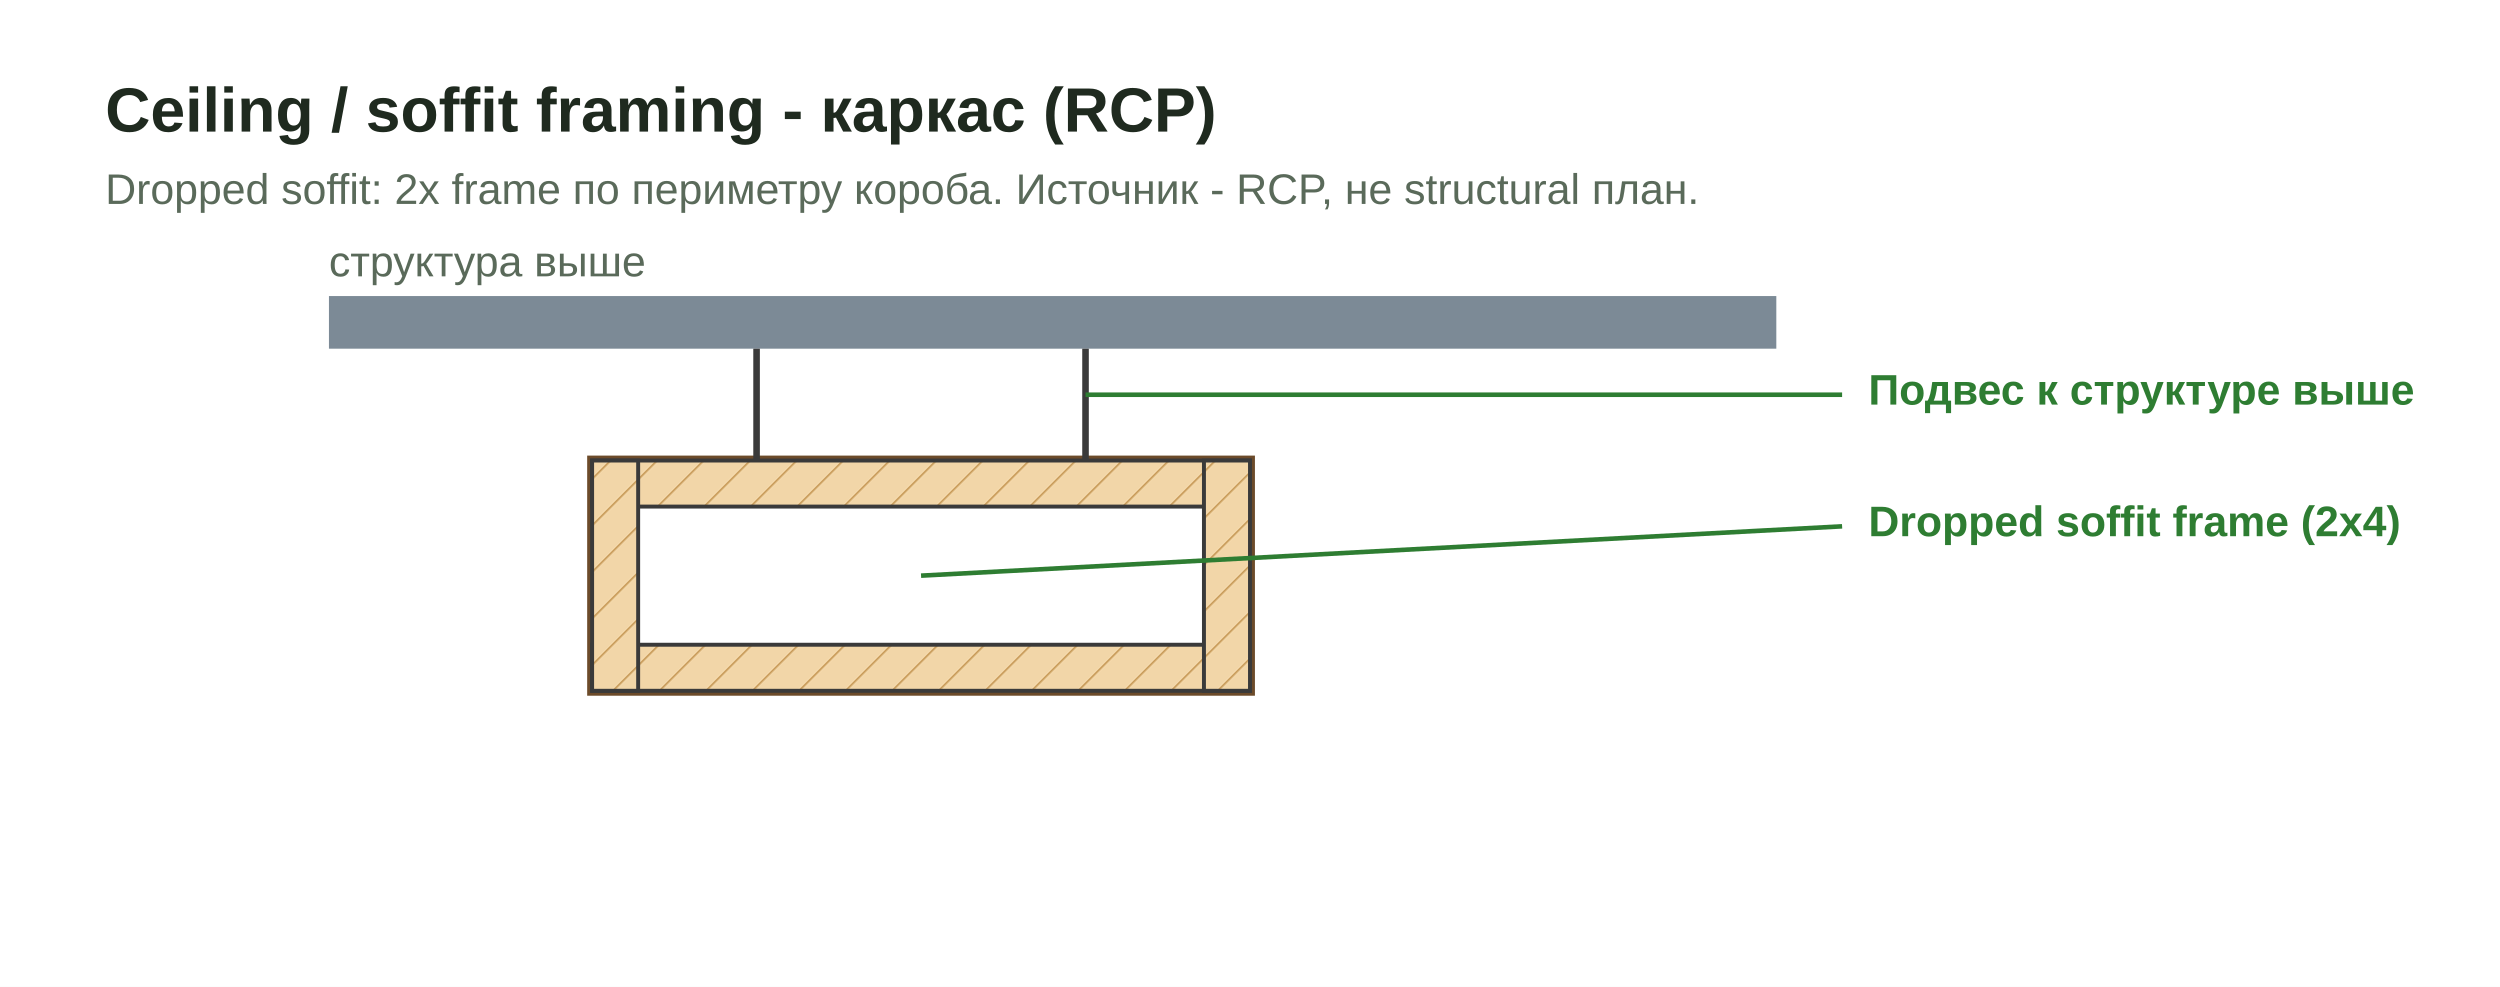
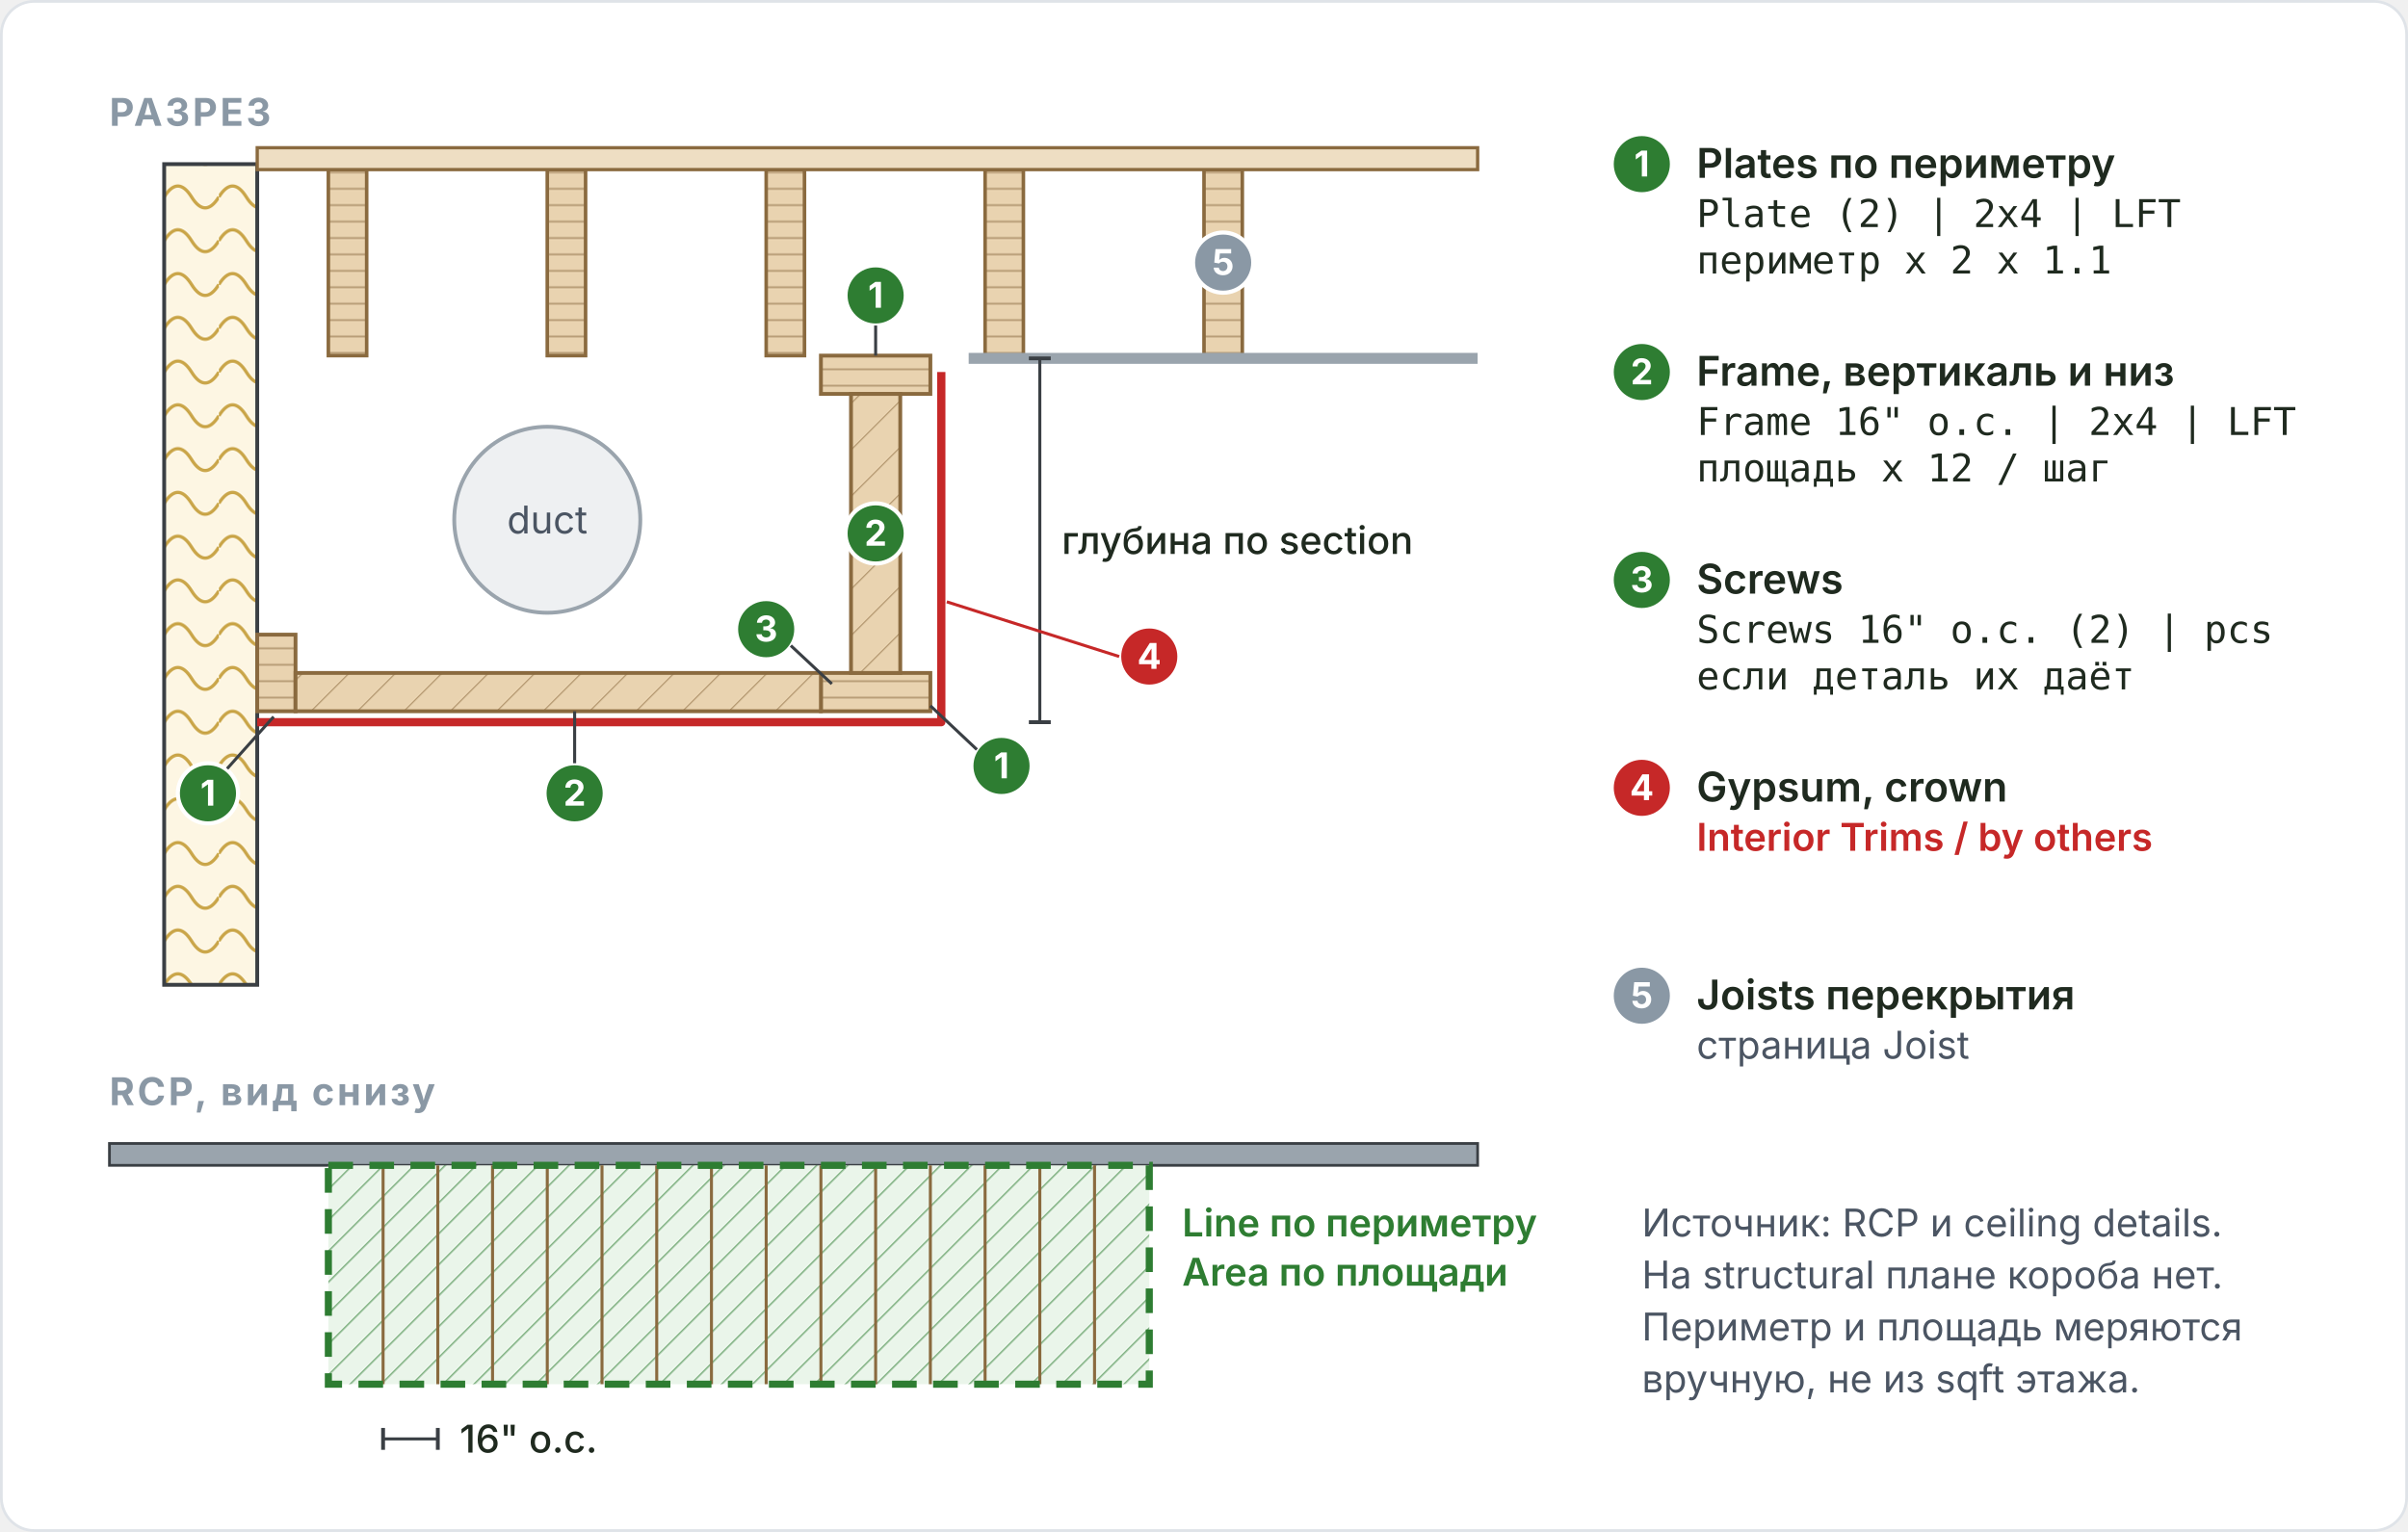
- <svg xmlns="http://www.w3.org/2000/svg" viewBox="0 0 760 300" role="img" aria-labelledby="t">
+ <svg xmlns="http://www.w3.org/2000/svg" viewBox="0 0 880 560" role="img" aria-labelledby="t d">
  <defs>
-     <pattern id="w" width="10" height="10" patternUnits="userSpaceOnUse" patternTransform="rotate(45)">
-       <rect width="10" height="10" fill="#f2d6a8" />
-       <line x1="0" y1="0" x2="0" y2="10" stroke="#c89b5a" stroke-width="1" />
+     <marker id="arr" markerWidth="10" markerHeight="10" refX="9" refY="5" orient="auto" markerUnits="userSpaceOnUse">
+       <path d="M0,1 L0,9 L10,5 z" fill="#2e7d32" />
+     </marker>
+     <marker id="arrInk" markerWidth="10" markerHeight="10" refX="9" refY="5" orient="auto" markerUnits="userSpaceOnUse">
+       <path d="M0,1 L0,9 L10,5 z" fill="#3a3f44" />
+     </marker>
+     <marker id="arrRed" markerWidth="10" markerHeight="10" refX="9" refY="5" orient="auto" markerUnits="userSpaceOnUse">
+       <path d="M0,1 L0,9 L10,5 z" fill="#c62828" />
+     </marker>
+     <marker id="arrGrey" markerWidth="10" markerHeight="10" refX="9" refY="5" orient="auto" markerUnits="userSpaceOnUse">
+       <path d="M0,1 L0,9 L10,5 z" fill="#8a98a5" />
+     </marker>
+     <marker id="tick" markerWidth="8" markerHeight="8" refX="4" refY="4" orient="auto" markerUnits="userSpaceOnUse">
+       <path d="M4,0 L4,8" stroke="#3a3f44" stroke-width="1.4" />
+     </marker>
+     <pattern id="wood" width="12" height="12" patternUnits="userSpaceOnUse" patternTransform="rotate(45)">
+       <rect width="12" height="12" fill="#e9d3b0" />
+       <line x1="0" y1="0" x2="0" y2="12" stroke="#8a6a3f" stroke-width="0.9" opacity="0.55" />
    </pattern>
-     <style>.t{font:700 19px "Segoe UI",Arial,sans-serif;fill:#1f2a1f}.s{font:400 13px "Segoe UI",Arial,sans-serif;fill:#5a6a5a}.l{font:600 13px "Segoe UI",Arial,sans-serif;fill:#2e7d32}</style>
+     <pattern id="pt" width="12" height="12" patternUnits="userSpaceOnUse" patternTransform="rotate(45)">
+       <rect width="12" height="12" fill="#cfa26a" />
+       <line x1="0" y1="0" x2="0" y2="12" stroke="#6c4b2a" stroke-width="1" opacity="0.6" />
+     </pattern>
+     <pattern id="conc" width="10" height="10" patternUnits="userSpaceOnUse">
+       <rect width="10" height="10" fill="#cfd4d8" />
+       <circle cx="2.5" cy="2.5" r="1" fill="#6b7378" opacity="0.7" />
+       <circle cx="7" cy="6.5" r="1" fill="#6b7378" opacity="0.7" />
+     </pattern>
+     <pattern id="sheath" width="7" height="7" patternUnits="userSpaceOnUse">
+       <rect width="7" height="7" fill="#c9b27c" />
+       <circle cx="2" cy="2" r="0.8" fill="#7a6a3c" opacity="0.6" />
+       <circle cx="5" cy="5" r="0.8" fill="#7a6a3c" opacity="0.6" />
+     </pattern>
+     <pattern id="batt" width="20" height="16" patternUnits="userSpaceOnUse">
+       <rect width="20" height="16" fill="#fdf6e3" />
+       <path d="M0,8 Q5,0 10,8 T20,8" fill="none" stroke="#caa64a" stroke-width="1.2" />
+     </pattern>
+     <pattern id="rigid" width="8" height="8" patternUnits="userSpaceOnUse">
+       <rect width="8" height="8" fill="#fbe9c6" />
+       <path d="M0,8 L8,0" stroke="#d9a441" stroke-width="0.8" />
+     </pattern>
+     <pattern id="cmu" width="40" height="20" patternUnits="userSpaceOnUse">
+       <rect width="40" height="20" fill="#cfd4d8" />
+       <path d="M0,10 H40 M20,0 V10 M0,10 V20 M40,10 V20" stroke="#6b7378" stroke-width="1" fill="none" />
+     </pattern>
+     <pattern id="endgrain" width="6" height="6" patternUnits="userSpaceOnUse">
+       <rect width="6" height="6" fill="#e9d3b0" />
+       <path d="M0,3 H6" stroke="#8a6a3f" stroke-width="0.7" opacity="0.5" />
+     </pattern>
+     <pattern id="hatchRed" width="8" height="8" patternUnits="userSpaceOnUse" patternTransform="rotate(45)">
+       <rect width="8" height="8" fill="#fff" />
+       <line x1="0" y1="0" x2="0" y2="8" stroke="#c62828" stroke-width="1.2" opacity="0.6" />
+     </pattern>
+     <pattern id="hatchGrey" width="8" height="8" patternUnits="userSpaceOnUse" patternTransform="rotate(45)">
+       <rect width="8" height="8" fill="#f3f4f6" />
+       <line x1="0" y1="0" x2="0" y2="8" stroke="#9aa4ad" stroke-width="1" opacity="0.8" />
+     </pattern>
+     <pattern id="hatchGreen" width="8" height="8" patternUnits="userSpaceOnUse" patternTransform="rotate(45)">
+       <rect width="8" height="8" fill="#eaf5ea" />
+       <line x1="0" y1="0" x2="0" y2="8" stroke="#2e7d32" stroke-width="1.1" opacity="0.55" />
+     </pattern>
+     <style>
+       .lab{font:600 16px Inter, "Segoe UI", Arial, sans-serif;fill:#1f2a1f}
+       .lab2{font:600 15px Inter, "Segoe UI", Arial, sans-serif;fill:#1f2a1f}
+       .h{font:700 17px Inter, "Segoe UI", Arial, sans-serif;fill:#1f2a1f}
+       .note{font:400 14px Inter, "Segoe UI", Arial, sans-serif;fill:#4b5563}
+       .ink{font:400 14px Inter, "Segoe UI", Arial, sans-serif;fill:#1f2a1f}
+       .inkb{font:700 14px Inter, "Segoe UI", Arial, sans-serif;fill:#1f2a1f}
+       .mono{font:500 14px "JetBrains Mono", Consolas, monospace;fill:#2e7d32}
+       .mono2{font:500 14px "JetBrains Mono", Consolas, monospace;fill:#1f2a1f}
+       .side{font:700 14px Inter, "Segoe UI", Arial, sans-serif;fill:#8a98a5;letter-spacing:1px}
+       .red{font:600 14px Inter, "Segoe UI", Arial, sans-serif;fill:#c62828}
+       .green{font:600 14px Inter, "Segoe UI", Arial, sans-serif;fill:#2e7d32}
+       .dimt{font:500 14px Inter, "Segoe UI", Arial, sans-serif;fill:#1f2a1f}
+       .numt{font:700 13px Inter, "Segoe UI", Arial, sans-serif;fill:#fff;text-anchor:middle}
+       .xl{font:400 14px Inter, "Segoe UI", Arial, sans-serif;fill:#1f2328}
+       .xlb{font:700 14px Inter, "Segoe UI", Arial, sans-serif;fill:#1f2328}
+       .xlh{font:400 13px Inter, "Segoe UI", Arial, sans-serif;fill:#5a6168}
+     </style>
  </defs>
-   <rect width="760" height="300" fill="#fff" />
-   <text class="t" x="32" y="40">Ceiling / soffit framing - каркас (RCP)</text>
-   <text class="s" x="32" y="62">Dropped soffit: 2x frame по периметру короба. Источник - RCP, не structural план.</text>
-   <rect x="100" y="90" width="440" height="16" fill="#7c8a96" />
-   <text class="s" x="100" y="84">структура выше</text>
-   <rect x="180" y="140" width="200" height="70" fill="none" stroke="#6c4b2a" stroke-width="3" />
-   <g fill="url(#w)" stroke="#3a3a3a" stroke-width="1.2">
-     <rect x="180" y="140" width="200" height="14" />
-     <rect x="180" y="196" width="200" height="14" />
-     <rect x="180" y="140" width="14" height="70" />
-     <rect x="366" y="140" width="14" height="70" />
-   </g>
-   <line x1="230" y1="106" x2="230" y2="140" stroke="#3a3a3a" stroke-width="2" />
-   <line x1="330" y1="106" x2="330" y2="140" stroke="#3a3a3a" stroke-width="2" />
-   <line x1="280" y1="175" x2="560" y2="160" stroke="#2e7d32" stroke-width="1.4" />
-   <text class="l" x="568" y="163">Dropped soffit frame (2x4)</text>
-   <line x1="330" y1="120" x2="560" y2="120" stroke="#2e7d32" stroke-width="1.4" />
-   <text class="l" x="568" y="123">Подвес к структуре выше</text>
+   <rect x="0.5" y="0.5" width="879" height="559" rx="12" fill="#ffffff" stroke="#dfe3e8" />
+   <text class="side" x="40" y="46">РАЗРЕЗ</text>
+   <rect x="60" y="60" width="34" height="300" fill="url(#batt)" stroke="#caa64a" stroke-width="1" />
+   <rect x="60" y="60" width="34" height="300" fill="none" stroke="#3a3f44" stroke-width="1.4" />
+   <rect x="120" y="62" width="14" height="68" fill="url(#endgrain)" stroke="#8a6a3f" stroke-width="1.3" />
+   <rect x="200" y="62" width="14" height="68" fill="url(#endgrain)" stroke="#8a6a3f" stroke-width="1.3" />
+   <rect x="280" y="62" width="14" height="68" fill="url(#endgrain)" stroke="#8a6a3f" stroke-width="1.3" />
+   <rect x="360" y="62" width="14" height="68" fill="url(#endgrain)" stroke="#8a6a3f" stroke-width="1.3" />
+   <rect x="440" y="62" width="14" height="68" fill="url(#endgrain)" stroke="#8a6a3f" stroke-width="1.3" />
+   <rect x="94" y="54" width="446" height="8" fill="#eedec3" stroke="#8a6a3f" stroke-width="1.2" />
+   <line x1="354" y1="131" x2="540" y2="131" stroke="#9aa4ad" stroke-width="4" />
+   <rect x="300" y="130" width="40" height="14" fill="url(#endgrain)" stroke="#8a6a3f" stroke-width="1.4" />
+   <rect x="300" y="246" width="40" height="14" fill="url(#endgrain)" stroke="#8a6a3f" stroke-width="1.4" />
+   <rect x="94" y="232" width="14" height="28" fill="url(#endgrain)" stroke="#8a6a3f" stroke-width="1.4" />
+   <rect x="311" y="144" width="18" height="102" fill="url(#wood)" stroke="#8a6a3f" stroke-width="1.4" />
+   <rect x="108" y="246" width="192" height="14" fill="url(#wood)" stroke="#8a6a3f" stroke-width="1.4" />
+   <circle cx="200" cy="190" r="34" fill="#eef0f2" stroke="#9aa4ad" stroke-width="1.4" />
+   <text class="note" x="200" y="195" text-anchor="middle">duct</text>
+   <polyline points="94,264 344,264 344,136" fill="none" stroke="#c62828" stroke-width="3" stroke-linejoin="round" />
+   <line x1="380" y1="131" x2="380" y2="264" stroke="#3a3f44" stroke-width="1.1" marker-start="url(#tick)" marker-end="url(#tick)" />
+   <text class="dimt" x="388" y="202.5">глубина по section</text>
+   <circle cx="320" cy="108" r="11" fill="#2e7d32" stroke="#fff" stroke-width="1.5" />
+   <text class="numt" x="320" y="112.5">1</text>
+   <line x1="320" y1="119" x2="320" y2="130" stroke="#3a3f44" stroke-width="1.1" />
+   <circle cx="366" cy="280" r="11" fill="#2e7d32" stroke="#fff" stroke-width="1.5" />
+   <text class="numt" x="366" y="284.5">1</text>
+   <line x1="357" y1="274" x2="340" y2="258" stroke="#3a3f44" stroke-width="1.1" />
+   <circle cx="76" cy="290" r="11" fill="#2e7d32" stroke="#fff" stroke-width="1.5" />
+   <text class="numt" x="76" y="294.5">1</text>
+   <line x1="83" y1="281" x2="100" y2="262" stroke="#3a3f44" stroke-width="1.1" />
+   <circle cx="320" cy="195" r="11" fill="#2e7d32" stroke="#fff" stroke-width="1.5" />
+   <text class="numt" x="320" y="199.5">2</text>
+   <circle cx="210" cy="290" r="11" fill="#2e7d32" stroke="#fff" stroke-width="1.5" />
+   <text class="numt" x="210" y="294.5">2</text>
+   <line x1="210" y1="279" x2="210" y2="260" stroke="#3a3f44" stroke-width="1.1" />
+   <circle cx="280" cy="230" r="11" fill="#2e7d32" stroke="#fff" stroke-width="1.5" />
+   <text class="numt" x="280" y="234.5">3</text>
+   <line x1="289" y1="236" x2="304" y2="250" stroke="#3a3f44" stroke-width="1.1" />
+   <circle cx="420" cy="240" r="11" fill="#c62828" stroke="#fff" stroke-width="1.5" />
+   <text class="numt" x="420" y="244.5">4</text>
+   <line x1="409" y1="240" x2="346" y2="220" stroke="#c62828" stroke-width="1.1" />
+   <circle cx="447" cy="96" r="11" fill="#8a98a5" stroke="#fff" stroke-width="1.5" />
+   <text class="numt" x="447" y="100.5">5</text>
+   <text class="side" x="40" y="404">RCP, вид снизу</text>
+   <rect x="40" y="418" width="500" height="8" fill="#9aa4ad" stroke="#3a3f44" stroke-width="1" />
+   <rect x="120" y="426" width="300" height="80" fill="url(#hatchGreen)" stroke="none" stroke-width="0" />
+   <line x1="140" y1="426" x2="140" y2="506" stroke="#8a6a3f" stroke-width="1.1" />
+   <line x1="160" y1="426" x2="160" y2="506" stroke="#8a6a3f" stroke-width="1.1" />
+   <line x1="180" y1="426" x2="180" y2="506" stroke="#8a6a3f" stroke-width="1.1" />
+   <line x1="200" y1="426" x2="200" y2="506" stroke="#8a6a3f" stroke-width="1.1" />
+   <line x1="220" y1="426" x2="220" y2="506" stroke="#8a6a3f" stroke-width="1.1" />
+   <line x1="240" y1="426" x2="240" y2="506" stroke="#8a6a3f" stroke-width="1.1" />
+   <line x1="260" y1="426" x2="260" y2="506" stroke="#8a6a3f" stroke-width="1.1" />
+   <line x1="280" y1="426" x2="280" y2="506" stroke="#8a6a3f" stroke-width="1.1" />
+   <line x1="300" y1="426" x2="300" y2="506" stroke="#8a6a3f" stroke-width="1.1" />
+   <line x1="320" y1="426" x2="320" y2="506" stroke="#8a6a3f" stroke-width="1.1" />
+   <line x1="340" y1="426" x2="340" y2="506" stroke="#8a6a3f" stroke-width="1.1" />
+   <line x1="360" y1="426" x2="360" y2="506" stroke="#8a6a3f" stroke-width="1.1" />
+   <line x1="380" y1="426" x2="380" y2="506" stroke="#8a6a3f" stroke-width="1.1" />
+   <line x1="400" y1="426" x2="400" y2="506" stroke="#8a6a3f" stroke-width="1.1" />
+   <rect x="120" y="426" width="300" height="80" fill="none" stroke="#2e7d32" stroke-width="2.6" stroke-dasharray="9 6" />
+   <line x1="140" y1="526" x2="160" y2="526" stroke="#3a3f44" stroke-width="1.1" marker-start="url(#tick)" marker-end="url(#tick)" />
+   <text class="dimt" x="168" y="531">16" o.c.</text>
+   <text class="green" x="432" y="452">Line по периметру</text>
+   <text class="green" x="432" y="470">Area по площади</text>
+   <circle cx="600" cy="60" r="11" fill="#2e7d32" stroke="#fff" stroke-width="1.5" />
+   <text class="numt" x="600" y="64.5">1</text>
+   <text class="lab2" x="620" y="65">Plates по периметру</text>
+   <text class="mono2" x="620" y="83">Plate (2) | 2x4 | LFT</text>
+   <text class="mono2" x="620" y="100">периметр x 2 x 1.1</text>
+   <circle cx="600" cy="136" r="11" fill="#2e7d32" stroke="#fff" stroke-width="1.5" />
+   <text class="numt" x="600" y="140.5">2</text>
+   <text class="lab2" x="620" y="141">Frame, вертикаль и низ</text>
+   <text class="mono2" x="620" y="159">Frame 16" o.c. | 2x4 | LFT</text>
+   <text class="mono2" x="620" y="176">площадь x 12 / шаг</text>
+   <circle cx="600" cy="212" r="11" fill="#2e7d32" stroke="#fff" stroke-width="1.5" />
+   <text class="numt" x="600" y="216.5">3</text>
+   <text class="lab2" x="620" y="217">Screws</text>
+   <text class="mono2" x="620" y="235">Screws 16" o.c. (2) | pcs</text>
+   <text class="mono2" x="620" y="252">если деталь их даёт</text>
+   <circle cx="600" cy="288" r="11" fill="#c62828" stroke="#fff" stroke-width="1.5" />
+   <text class="numt" x="600" y="292.5">4</text>
+   <text class="lab2" x="620" y="293">Gypsum, crown</text>
+   <text class="red" x="620" y="311">Interior Trims / by others</text>
+   <circle cx="600" cy="364" r="11" fill="#8a98a5" stroke="#fff" stroke-width="1.5" />
+   <text class="numt" x="600" y="368.5">5</text>
+   <text class="lab2" x="620" y="369">Joists перекрытия</text>
+   <text class="note" x="620" y="387">страница Joist</text>
+   <text class="note" x="600" y="452">Источник: RCP и ceiling details.</text>
+   <text class="note" x="600" y="471">На structural плане короба нет.</text>
+   <text class="note" x="600" y="490">Периметр и площадь меряются</text>
+   <text class="note" x="600" y="509">вручную, не из sqft этажа.</text>
</svg>
